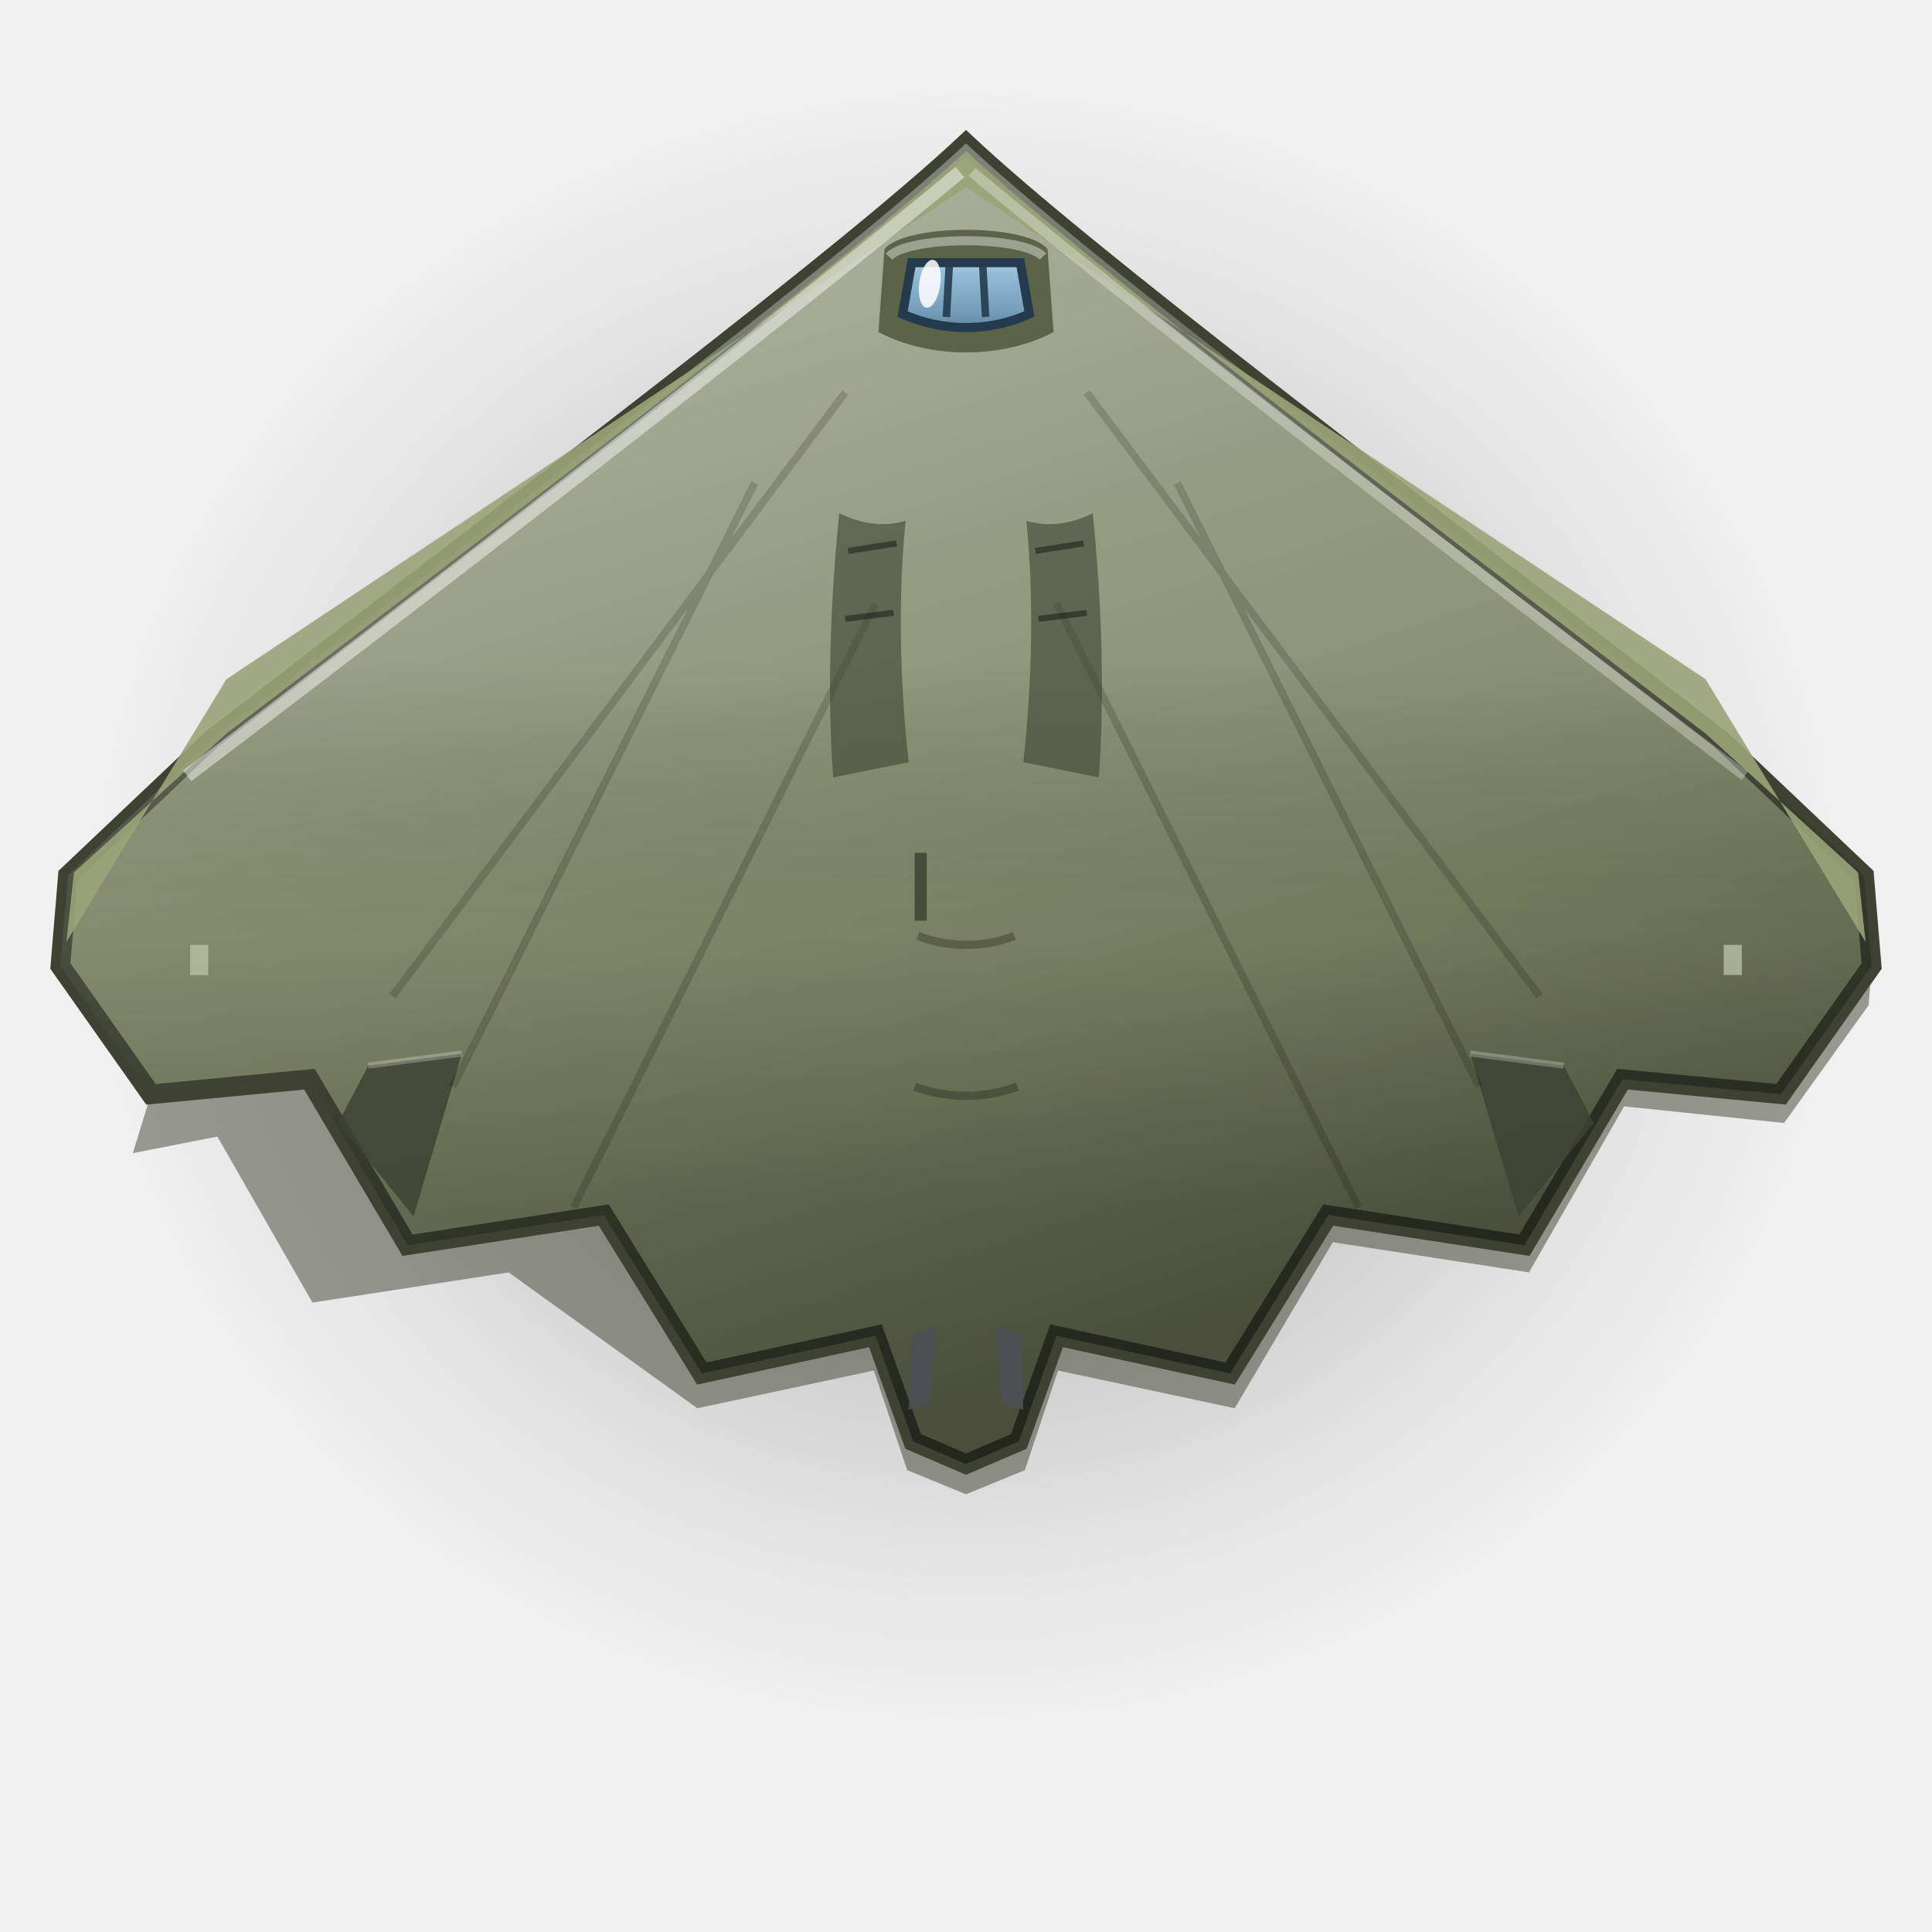
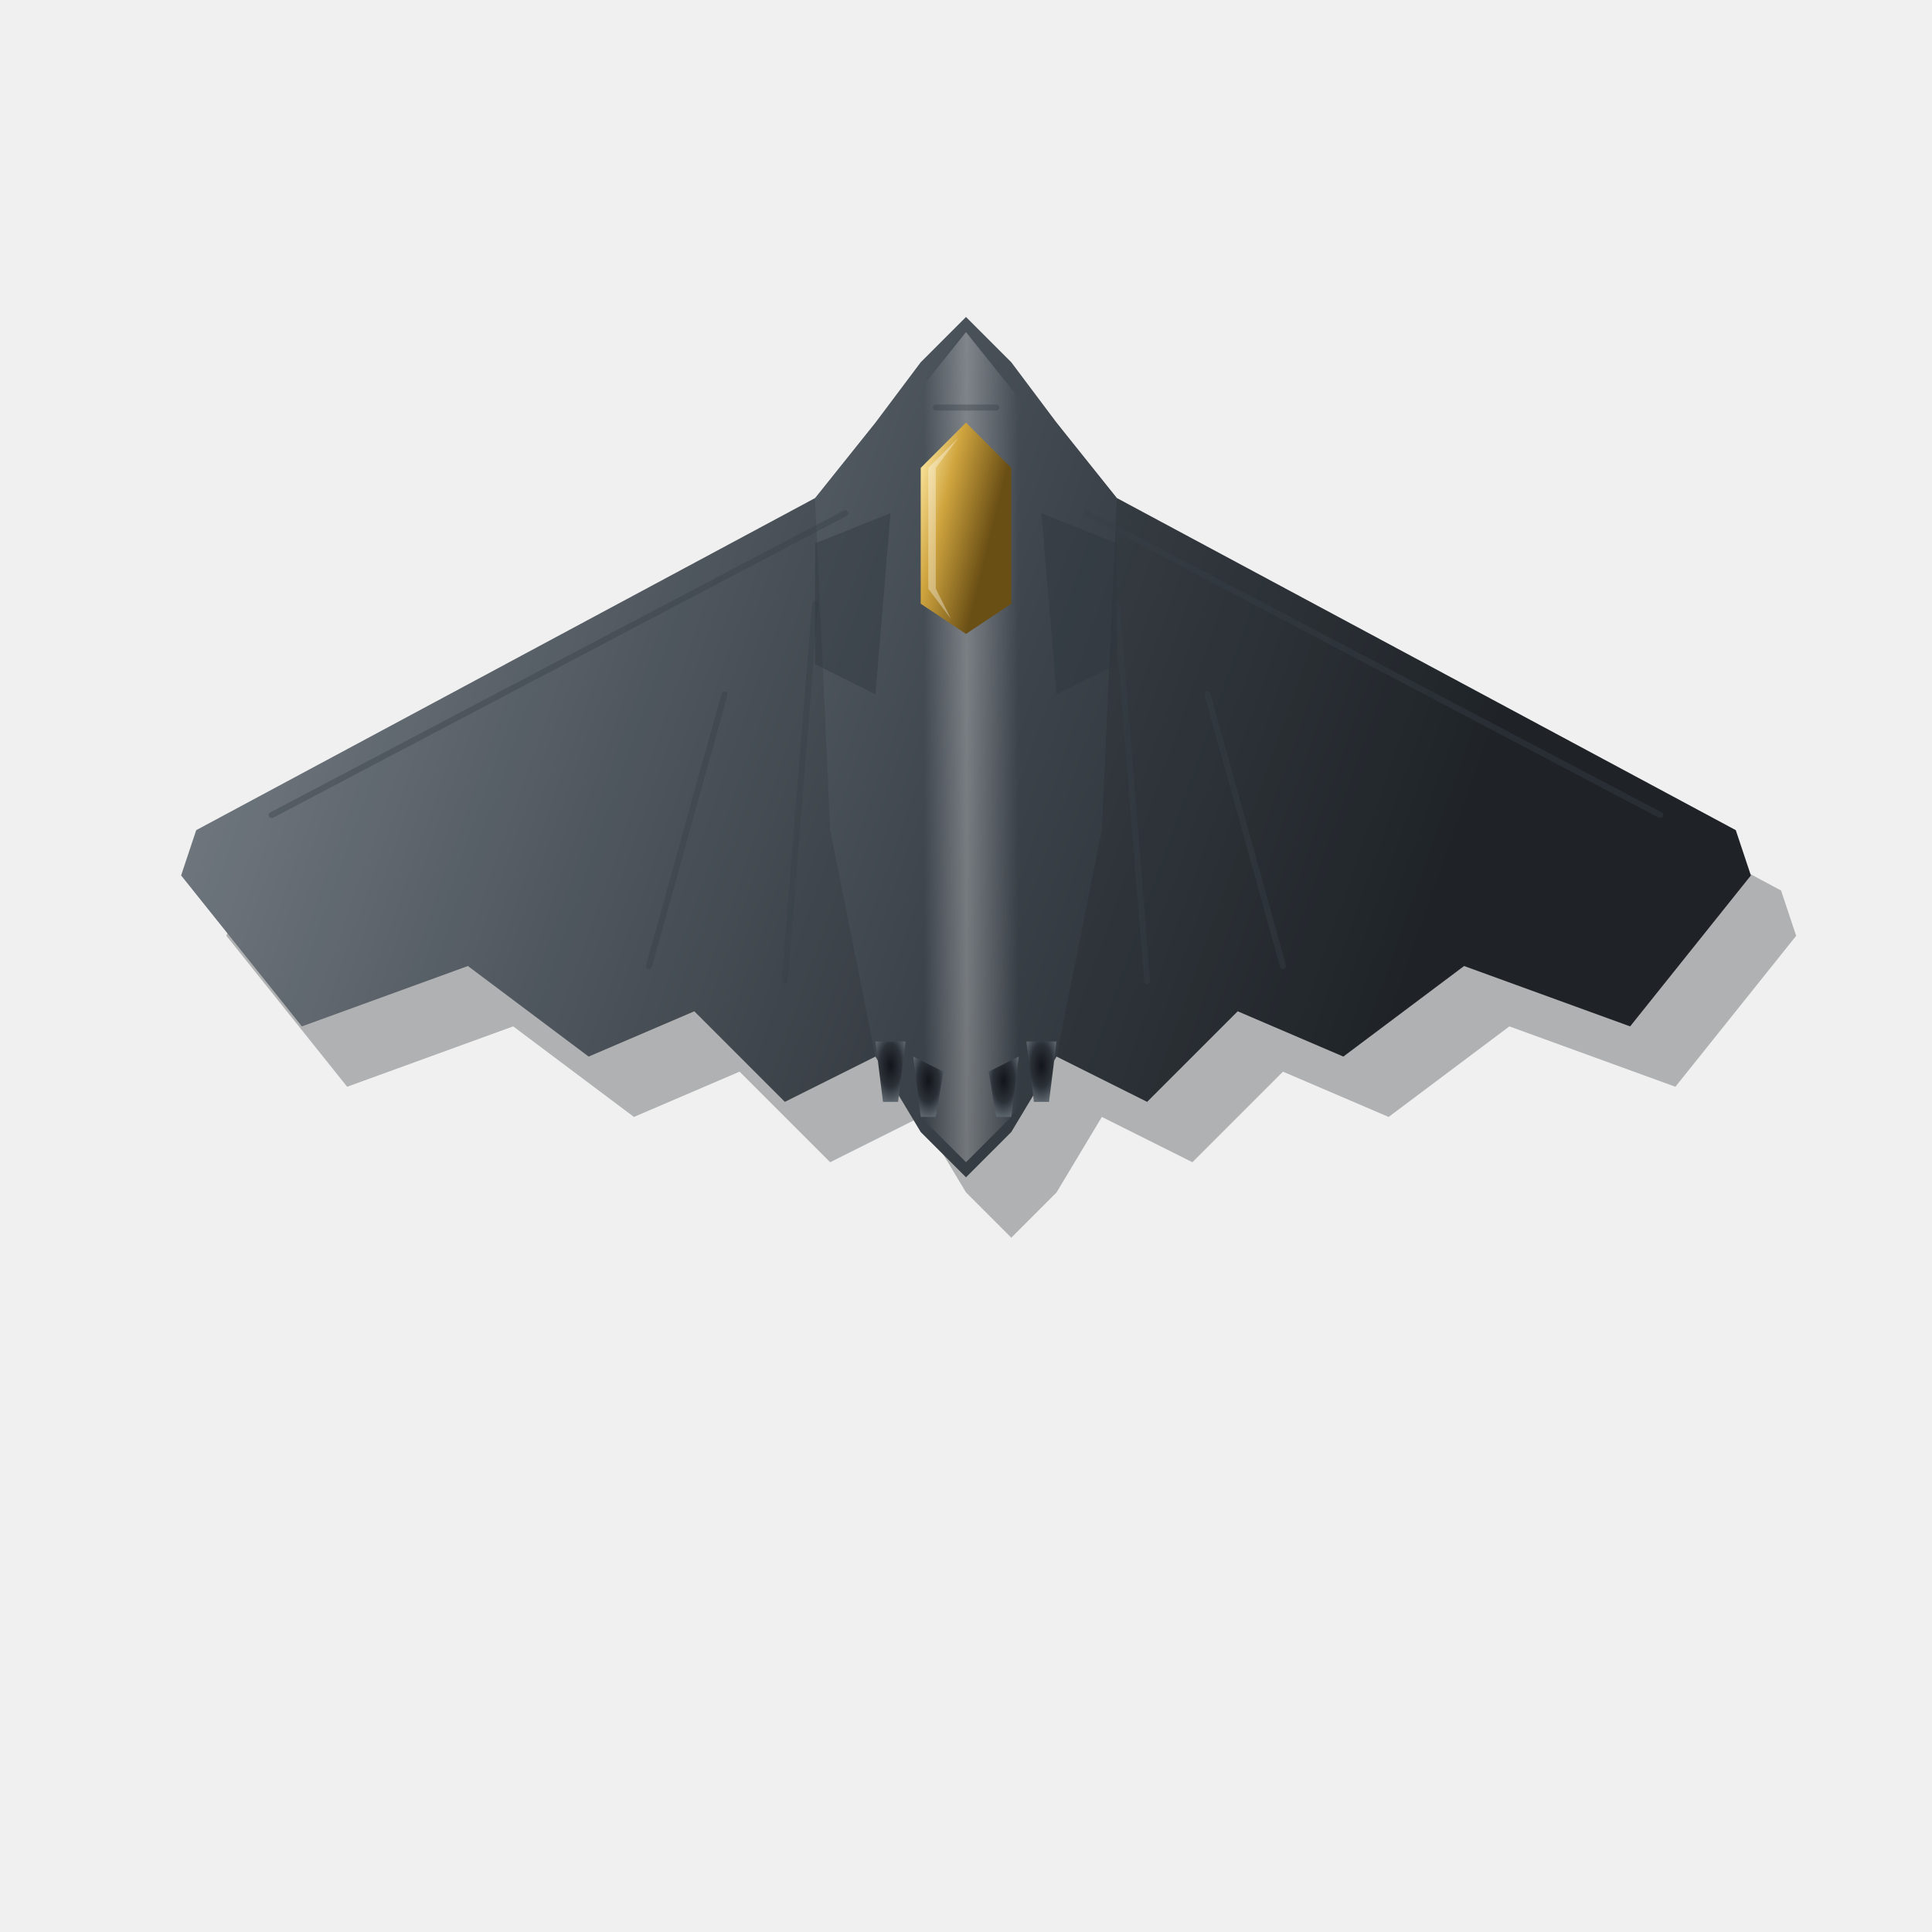
- <svg xmlns="http://www.w3.org/2000/svg" viewBox="0 0 128 128" width="128" height="128">
+ <svg xmlns="http://www.w3.org/2000/svg" viewBox="0 0 256 256">
  <defs>
-     <style>
-     .base{fill:#7c8464}.shade{fill:#5b6349}.dark{fill:#3d4232}.light{fill:#9aa378}.hi{fill:#b8bfa2}
-     .metal{fill:#6a7077}.metalS{fill:#8a929b}.metalL{fill:#4a5057}
-     .glass{fill:#7fa8c9}.glassL{fill:#a9cbdf}.rubber{fill:#2b2e28}
-   </style>
-     <filter id="b2f1" x="-40%" y="-40%" width="180%" height="180%">
-       <feGaussianBlur stdDeviation="1.3" />
-     </filter>
-     <filter id="b2f2" x="-60%" y="-60%" width="220%" height="220%">
-       <feGaussianBlur stdDeviation="2.4" />
-     </filter>
-     <radialGradient id="b2gs" cx=".5" cy=".5" r=".5">
-       <stop offset="0" stop-color="#000" stop-opacity=".34" />
-       <stop offset=".5" stop-color="#000" stop-opacity=".16" />
-       <stop offset=".8" stop-color="#000" stop-opacity=".05" />
-       <stop offset="1" stop-color="#000" stop-opacity="0" />
+     <linearGradient id="g-hull" x1="0.12" y1="0" x2="0.9" y2="0.15">
+       <stop offset="0" stop-color="#7b838b" />
+       <stop offset="0.34" stop-color="#565e66" />
+       <stop offset="0.62" stop-color="#3c434a" />
+       <stop offset="1" stop-color="#22272c" />
+     </linearGradient>
+     <linearGradient id="g-spine" x1="0.3" y1="0" x2="0.75" y2="0">
+       <stop offset="0" stop-color="#fff" stop-opacity="0" />
+       <stop offset="0.45" stop-color="#fff" stop-opacity="0.30" />
+       <stop offset="1" stop-color="#fff" stop-opacity="0" />
+     </linearGradient>
+     <linearGradient id="g-glass" x1="0.15" y1="0" x2="0.85" y2="0.4">
+       <stop offset="0" stop-color="#f5dc90" />
+       <stop offset="0.35" stop-color="#d0a53f" />
+       <stop offset="1" stop-color="#6a4f15" />
+     </linearGradient>
+     <radialGradient id="g-nozzle" cx="0.5" cy="0.4" r="0.6">
+       <stop offset="0" stop-color="#12151a" />
+       <stop offset="0.6" stop-color="#2c3138" />
+       <stop offset="1" stop-color="#5b636b" />
    </radialGradient>
-     <linearGradient id="b2g1" gradientUnits="userSpaceOnUse" x1="52" y1="16" x2="76" y2="90">
-       <stop offset="0" stop-color="#fff" stop-opacity=".26" />
-       <stop offset=".4" stop-color="#fff" stop-opacity=".06" />
-       <stop offset=".72" stop-color="#000" stop-opacity=".08" />
-       <stop offset="1" stop-color="#000" stop-opacity=".3" />
-     </linearGradient>
-     <linearGradient id="b2g2" gradientUnits="userSpaceOnUse" x1="14" y1="44" x2="14" y2="80">
-       <stop offset="0" stop-color="#fff" stop-opacity=".2" />
-       <stop offset=".5" stop-color="#000" stop-opacity="0" />
-       <stop offset="1" stop-color="#000" stop-opacity=".3" />
-     </linearGradient>
-     <linearGradient id="b2g4" gradientUnits="userSpaceOnUse" x1="62" y1="16" x2="62" y2="23">
-       <stop offset="0" stop-color="#e8f4fb" stop-opacity=".85" />
-       <stop offset=".4" stop-color="#9cc4dc" stop-opacity=".4" />
-       <stop offset="1" stop-color="#28495e" stop-opacity=".6" />
-     </linearGradient>
+     <path id="hull" d="     M128 42 L134 48 L140 56 L148 66     L230 110 L232 116     L216 136 L194 128 L178 140 L164 134 L152 146     L140 140 L134 150 L128 156     L122 150 L116 140 L104 146 L92 134     L78 140 L62 128 L40 136 L24 116     L26 110 L108 66 L116 56 L122 48 Z" />
  </defs>
-   <ellipse cx="64" cy="60" rx="58" ry="54" fill="url(#b2gs)" />
-   <path class="base" d="M64 9.5 C56 17 36 32 14 49 L4.5 58 L4 64 L10 72.5 L20.5 71.5 L27 82.5 L40 80.5 L46.5 91 L58 88.5 L60.5 95.5 L64 97 L67.5 95.5 L70 88.5 L81.5 91 L88 80.5 L101 82.5 L107.5 71.5 L118 72.5 L124 64 L123.5 58 L114 49 C92 32 72 17 64 9.5 Z" stroke="#3d4232" stroke-width="1.3" />
-   <path d="M64 9.5 C56 17 36 32 14 49 L4.5 58 L4 64 L10 72.5 L20.5 71.5 L27 82.5 L40 80.5 L46.5 91 L58 88.5 L60.5 95.5 L64 97 L67.5 95.5 L70 88.5 L81.5 91 L88 80.5 L101 82.5 L107.5 71.5 L118 72.5 L124 64 L123.5 58 L114 49 C92 32 72 17 64 9.5 Z" fill="url(#b2g1)" />
-   <path d="M64 9.5 C56 17 36 32 14 49 L4.5 58 L4 64 L10 72.5 L20.5 71.5 L27 82.5 L40 80.5 L46.5 91 L58 88.5 L60.5 95.5 L64 97 L67.5 95.5 L70 88.5 L81.5 91 L88 80.5 L101 82.5 L107.5 71.5 L118 72.5 L124 64 L123.5 58 L114 49 C92 32 72 17 64 9.5 Z" fill="url(#b2g2)" opacity=".5" />
-   <path class="light" d="M64 10 C56.5 17 37 31.8 15 48.6 L4.9 57.8 L4.4 62.4 L15 45 L64 12.4 L113 45 L123.6 62.4 L123.1 57.8 L113 48.6 C91 31.8 71.5 17 64 10 Z" opacity=".9" />
-   <path d="M63.6 11.4 C54 19.4 34 35 12.4 51.4" stroke="#fff" stroke-width=".9" opacity=".45" fill="none" />
-   <path d="M64.4 11.4 C74 19.4 94 35 115.6 51.4" stroke="#fff" stroke-width=".7" opacity=".3" fill="none" />
-   <path class="dark" d="M10 72.5 L20.5 71.5 L27 82.5 L40 80.5 L46.5 91 L58 88.5 L60.5 95.5 L64 97 L67.5 95.5 L70 88.5 L81.5 91 L88 80.5 L101 82.5 L107.5 71.5 L118 72.5 L124 64 L123.8 66.6 L118.2 74.4 L107.6 73.3 L101.3 84.3 L88.3 82.3 L81.8 93.3 L70.1 90.8 L67.9 97.4 L64 99 L60.1 97.4 L57.9 90.8 L46.2 93.3 L33.7 84.3 L20.7 86.3 L14.4 75.3 L8.8 76.4 Z" opacity=".5" />
-   <path class="dark" d="M24.4 70.6 L30.6 69.8 L27.4 80.6 L22.4 74.4 Z M103.6 70.6 L97.4 69.8 L100.6 80.6 L105.6 74.4 Z" opacity=".85" />
-   <path d="M24.4 70.6 L30.6 69.8 M103.6 70.6 L97.4 69.8" stroke="#fff" stroke-width=".4" opacity=".25" fill="none" />
-   <path d="M56 26 L26 66 M50 32 L30 72 M72 26 L102 66 M78 32 L98 72 M58 40 L38 80 M70 40 L90 80" stroke="#000" stroke-width=".5" opacity=".16" fill="none" />
-   <path class="shade" d="M58.6 16.5 C60 14.8 68 14.8 69.4 16.5 L69.8 22 C66.4 23.8 61.6 23.8 58.2 22 Z" />
-   <path d="M58.9 17 C60.2 15.6 67.8 15.6 69.1 17" stroke="#fff" stroke-width=".6" opacity=".4" fill="none" />
-   <path class="glass" d="M60.4 17.4 L67.6 17.4 L68.2 20.8 C65.6 22 62.4 22 59.8 20.8 Z" />
-   <path d="M60.4 17.4 L67.6 17.4 L68.2 20.8 C65.6 22 62.4 22 59.8 20.8 Z" fill="url(#b2g4)" />
-   <path d="M60.4 17.4 L67.6 17.4 L68.2 20.8 C65.6 22 62.4 22 59.8 20.8 Z" fill="none" stroke="#243b4d" stroke-width=".6" />
-   <path d="M62.9 17.4 L62.7 21 M65.1 17.4 L65.3 21" stroke="#243b4d" stroke-width=".5" opacity=".9" fill="none" />
-   <ellipse cx="61.6" cy="18.8" rx=".7" ry="1.6" transform="rotate(8 61.6 18.8)" fill="#fff" opacity=".85" />
-   <path class="dark" d="M55.6 34 C55 40 54.8 46 55.2 51.5 L60.2 50.5 C59.6 45 59.5 39.5 60 34.5 C58.4 35 56.8 34.6 55.6 34 Z" opacity=".6" />
-   <path class="dark" d="M72.4 34 C73 40 73.2 46 72.8 51.5 L67.8 50.5 C68.4 45 68.5 39.5 68 34.5 C69.6 35 71.2 34.6 72.4 34 Z" opacity=".6" />
-   <path d="M56.2 36.5 L59.4 36 M68.6 36.5 L71.8 36 M56 41 L59.2 40.6 M68.8 41 L72 40.6" stroke="#000" stroke-width=".4" opacity=".4" fill="none" />
-   <path class="metalL" d="M60.4 88.5 L62 87.8 L61.6 93 L60.2 93.4 Z M67.6 88.5 L66 87.8 L66.4 93 L67.8 93.4 Z" opacity=".9" />
-   <path d="M60.8 62 C62.8 62.8 65.2 62.8 67.2 62 M60.6 72 C62.8 72.8 65.2 72.8 67.4 72" stroke="#000" stroke-width=".55" opacity=".25" fill="none" />
-   <path class="dark" d="M60.6 56.5 L61.4 56.5 L61.4 61 L60.6 61 Z" opacity=".85" />
-   <path class="hi" d="M12.6 62.6 L13.8 62.6 L13.8 64.6 L12.6 64.6 Z" opacity=".8" />
-   <path class="hi" d="M115.4 62.6 L114.2 62.6 L114.2 64.6 L115.4 64.6 Z" opacity=".8" />
+   <g id="unit">
+     <use href="#hull" fill="#0a0d11" opacity="0.28" transform="translate(6,8)" />
+     <use href="#hull" fill="url(#g-hull)" />
+     <g fill="#000" fill-opacity="0.10">
+       <path d="M148 66 L230 110 L232 116 L216 136 L194 128 L178 140 L164 134 L152 146 L140 140 L146 110 Z" />
+       <path d="M108 66 L26 110 L24 116 L40 136 L62 128 L78 140 L92 134 L104 146 L116 140 L110 110 Z" />
+     </g>
+     <path fill="url(#g-spine)" d="     M128 44 L136 54 L140 68 L142 100 L140 138     L134 148 L128 154 L122 148 L116 138 L114 100     L116 68 L120 54 Z" />
+     <g fill="none" stroke="#394047" stroke-opacity="0.40" stroke-width="0.8" stroke-linecap="round">
+       <path d="M144 68 L220 108" />
+       <path d="M112 68 L36 108" />
+       <path d="M148 80 L152 130" />
+       <path d="M108 80 L104 130" />
+       <path d="M160 92 L170 128" />
+       <path d="M96 92 L86 128" />
+       <path d="M124 54 L132 54" />
+     </g>
+     <g fill="#2f363d" fill-opacity="0.4">
+       <path d="M138 68 L148 72 L148 88 L140 92 Z" />
+       <path d="M118 68 L108 72 L108 88 L116 92 Z" />
+     </g>
+     <path fill="url(#g-glass)" d="     M128 56 L134 62 L134 80 L128 84 L122 80 L122 62 Z" />
+     <path fill="#fff" fill-opacity="0.35" d="     M127 58 L124 62 L124 78 L126 82 L123 78 L123 62 Z" />
+     <g fill="url(#g-nozzle)">
+       <path d="M136 138 L140 138 L139 146 L137 146 Z" />
+       <path d="M131 142 L135 140 L134 148 L132 148 Z" />
+       <path d="M120 138 L116 138 L117 146 L119 146 Z" />
+       <path d="M125 142 L121 140 L122 148 L124 148 Z" />
+     </g>
+   </g>
</svg>
